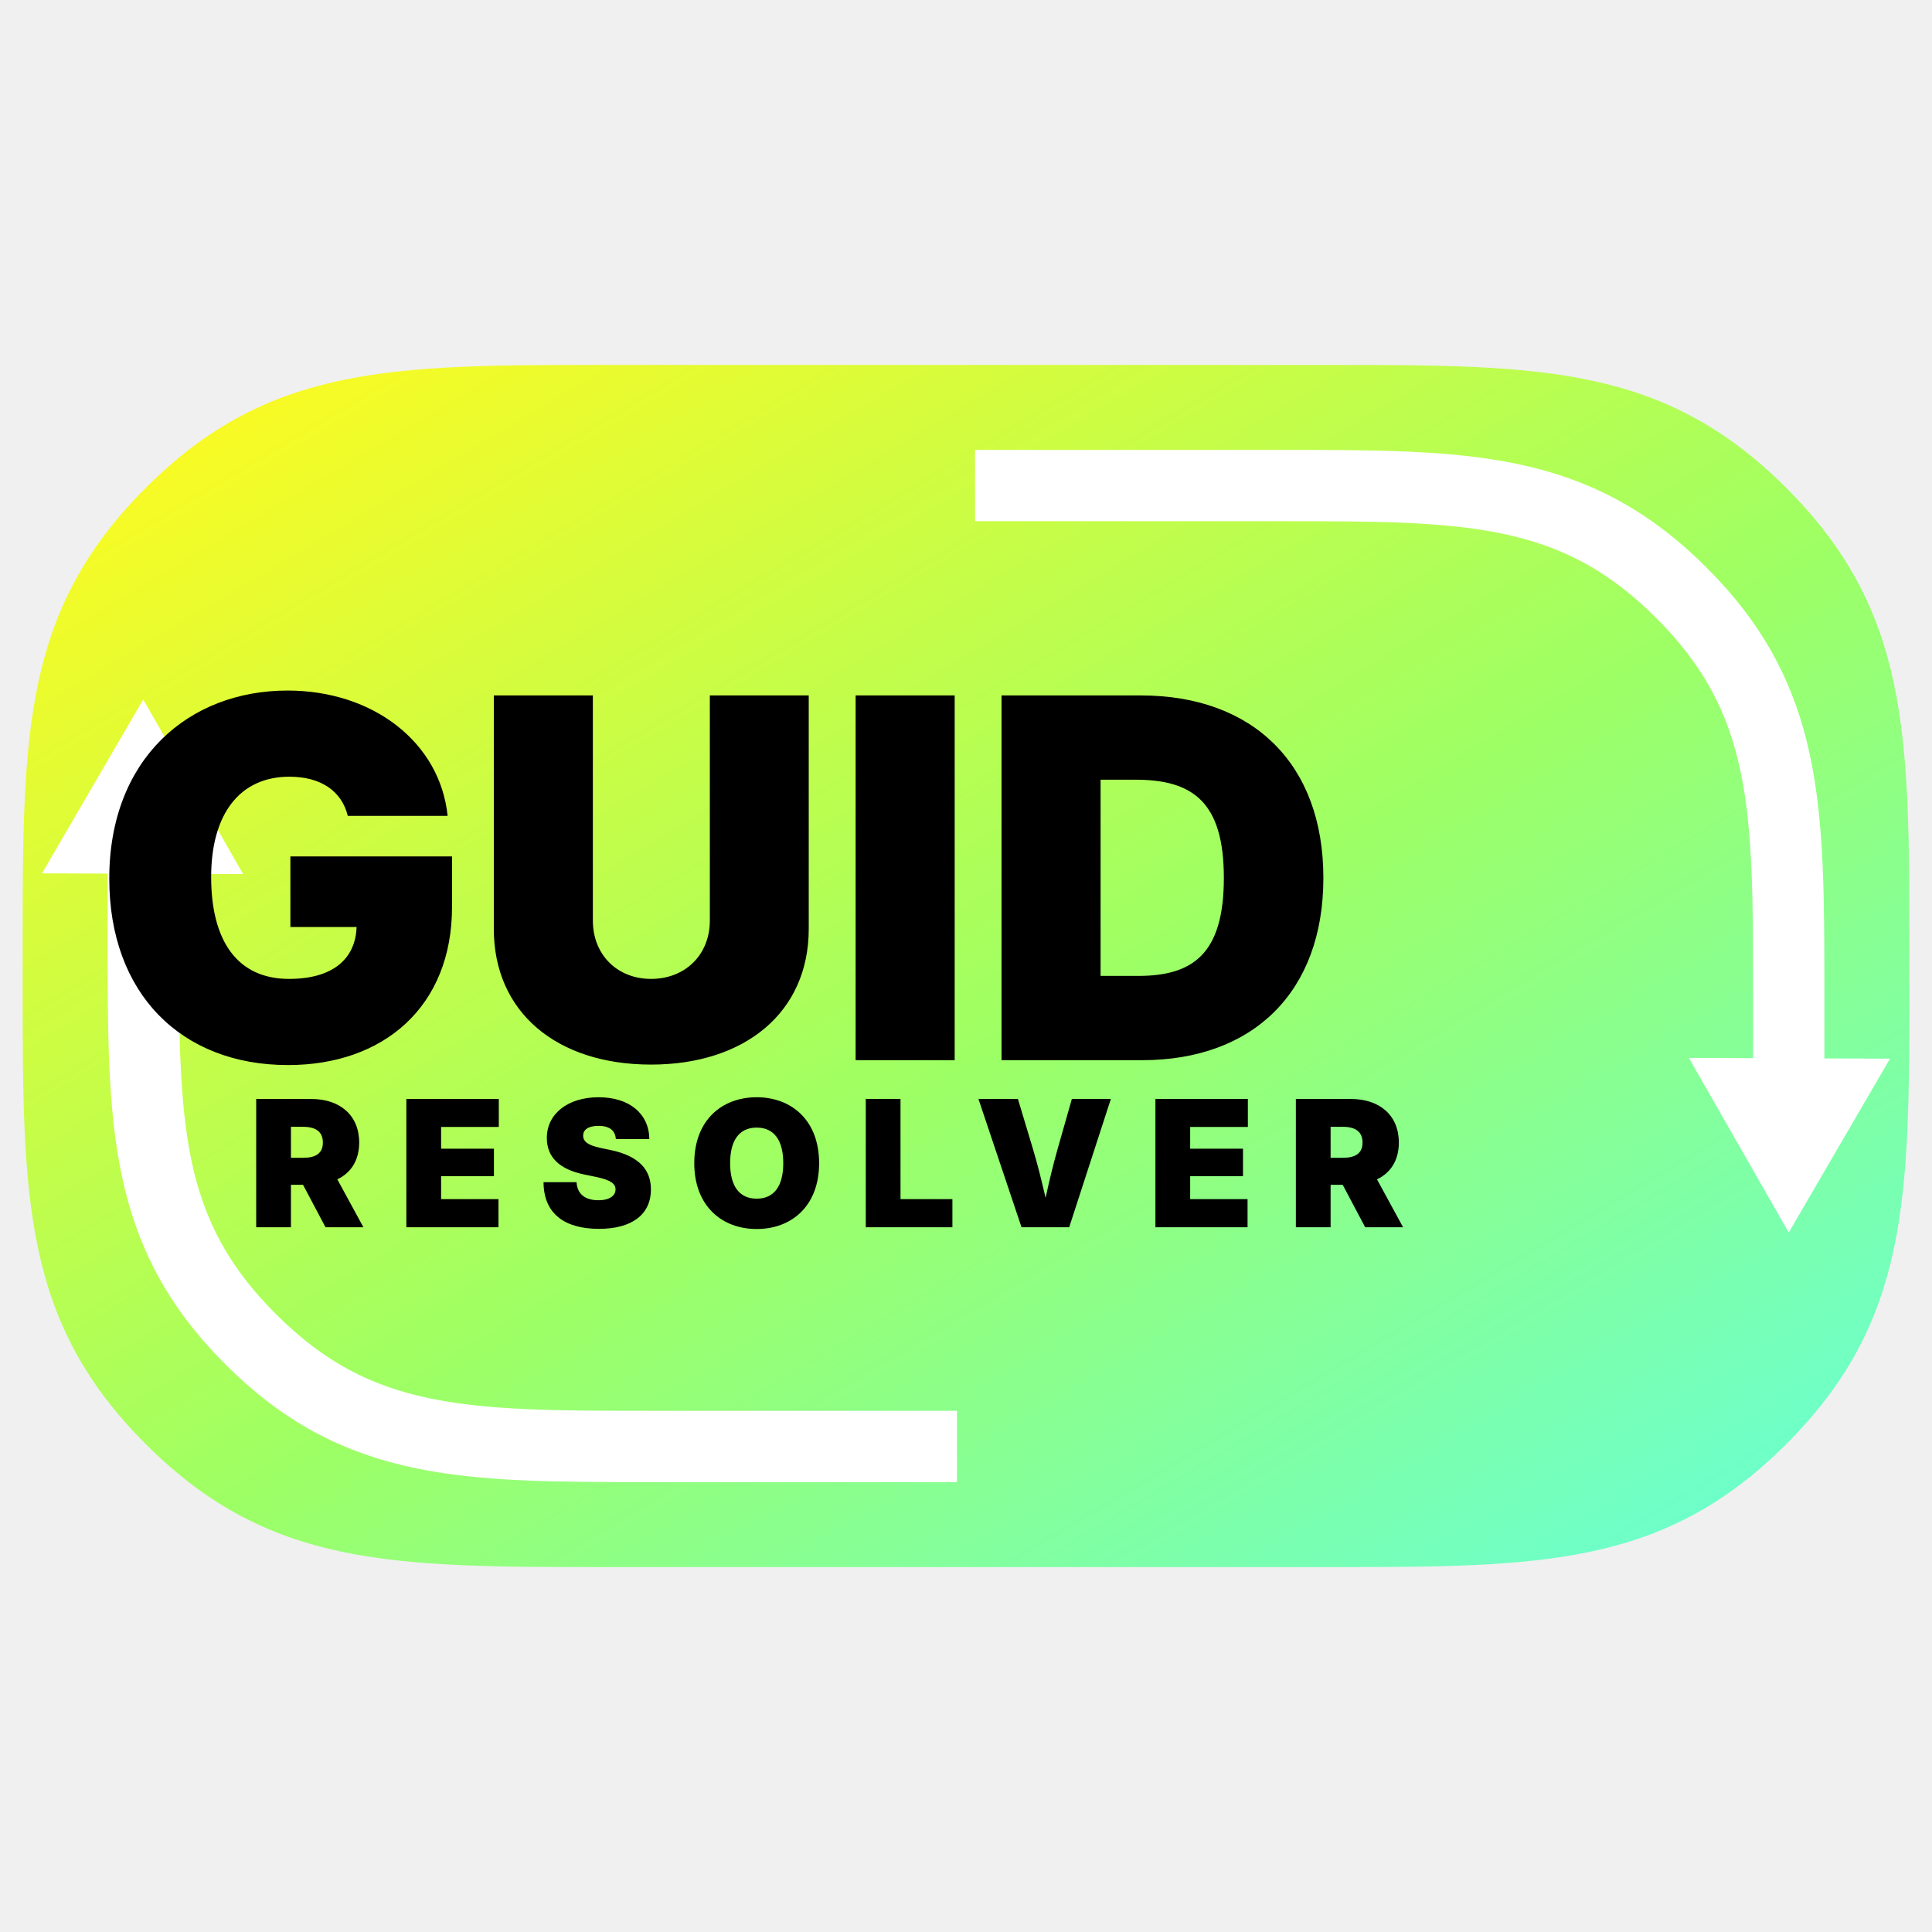
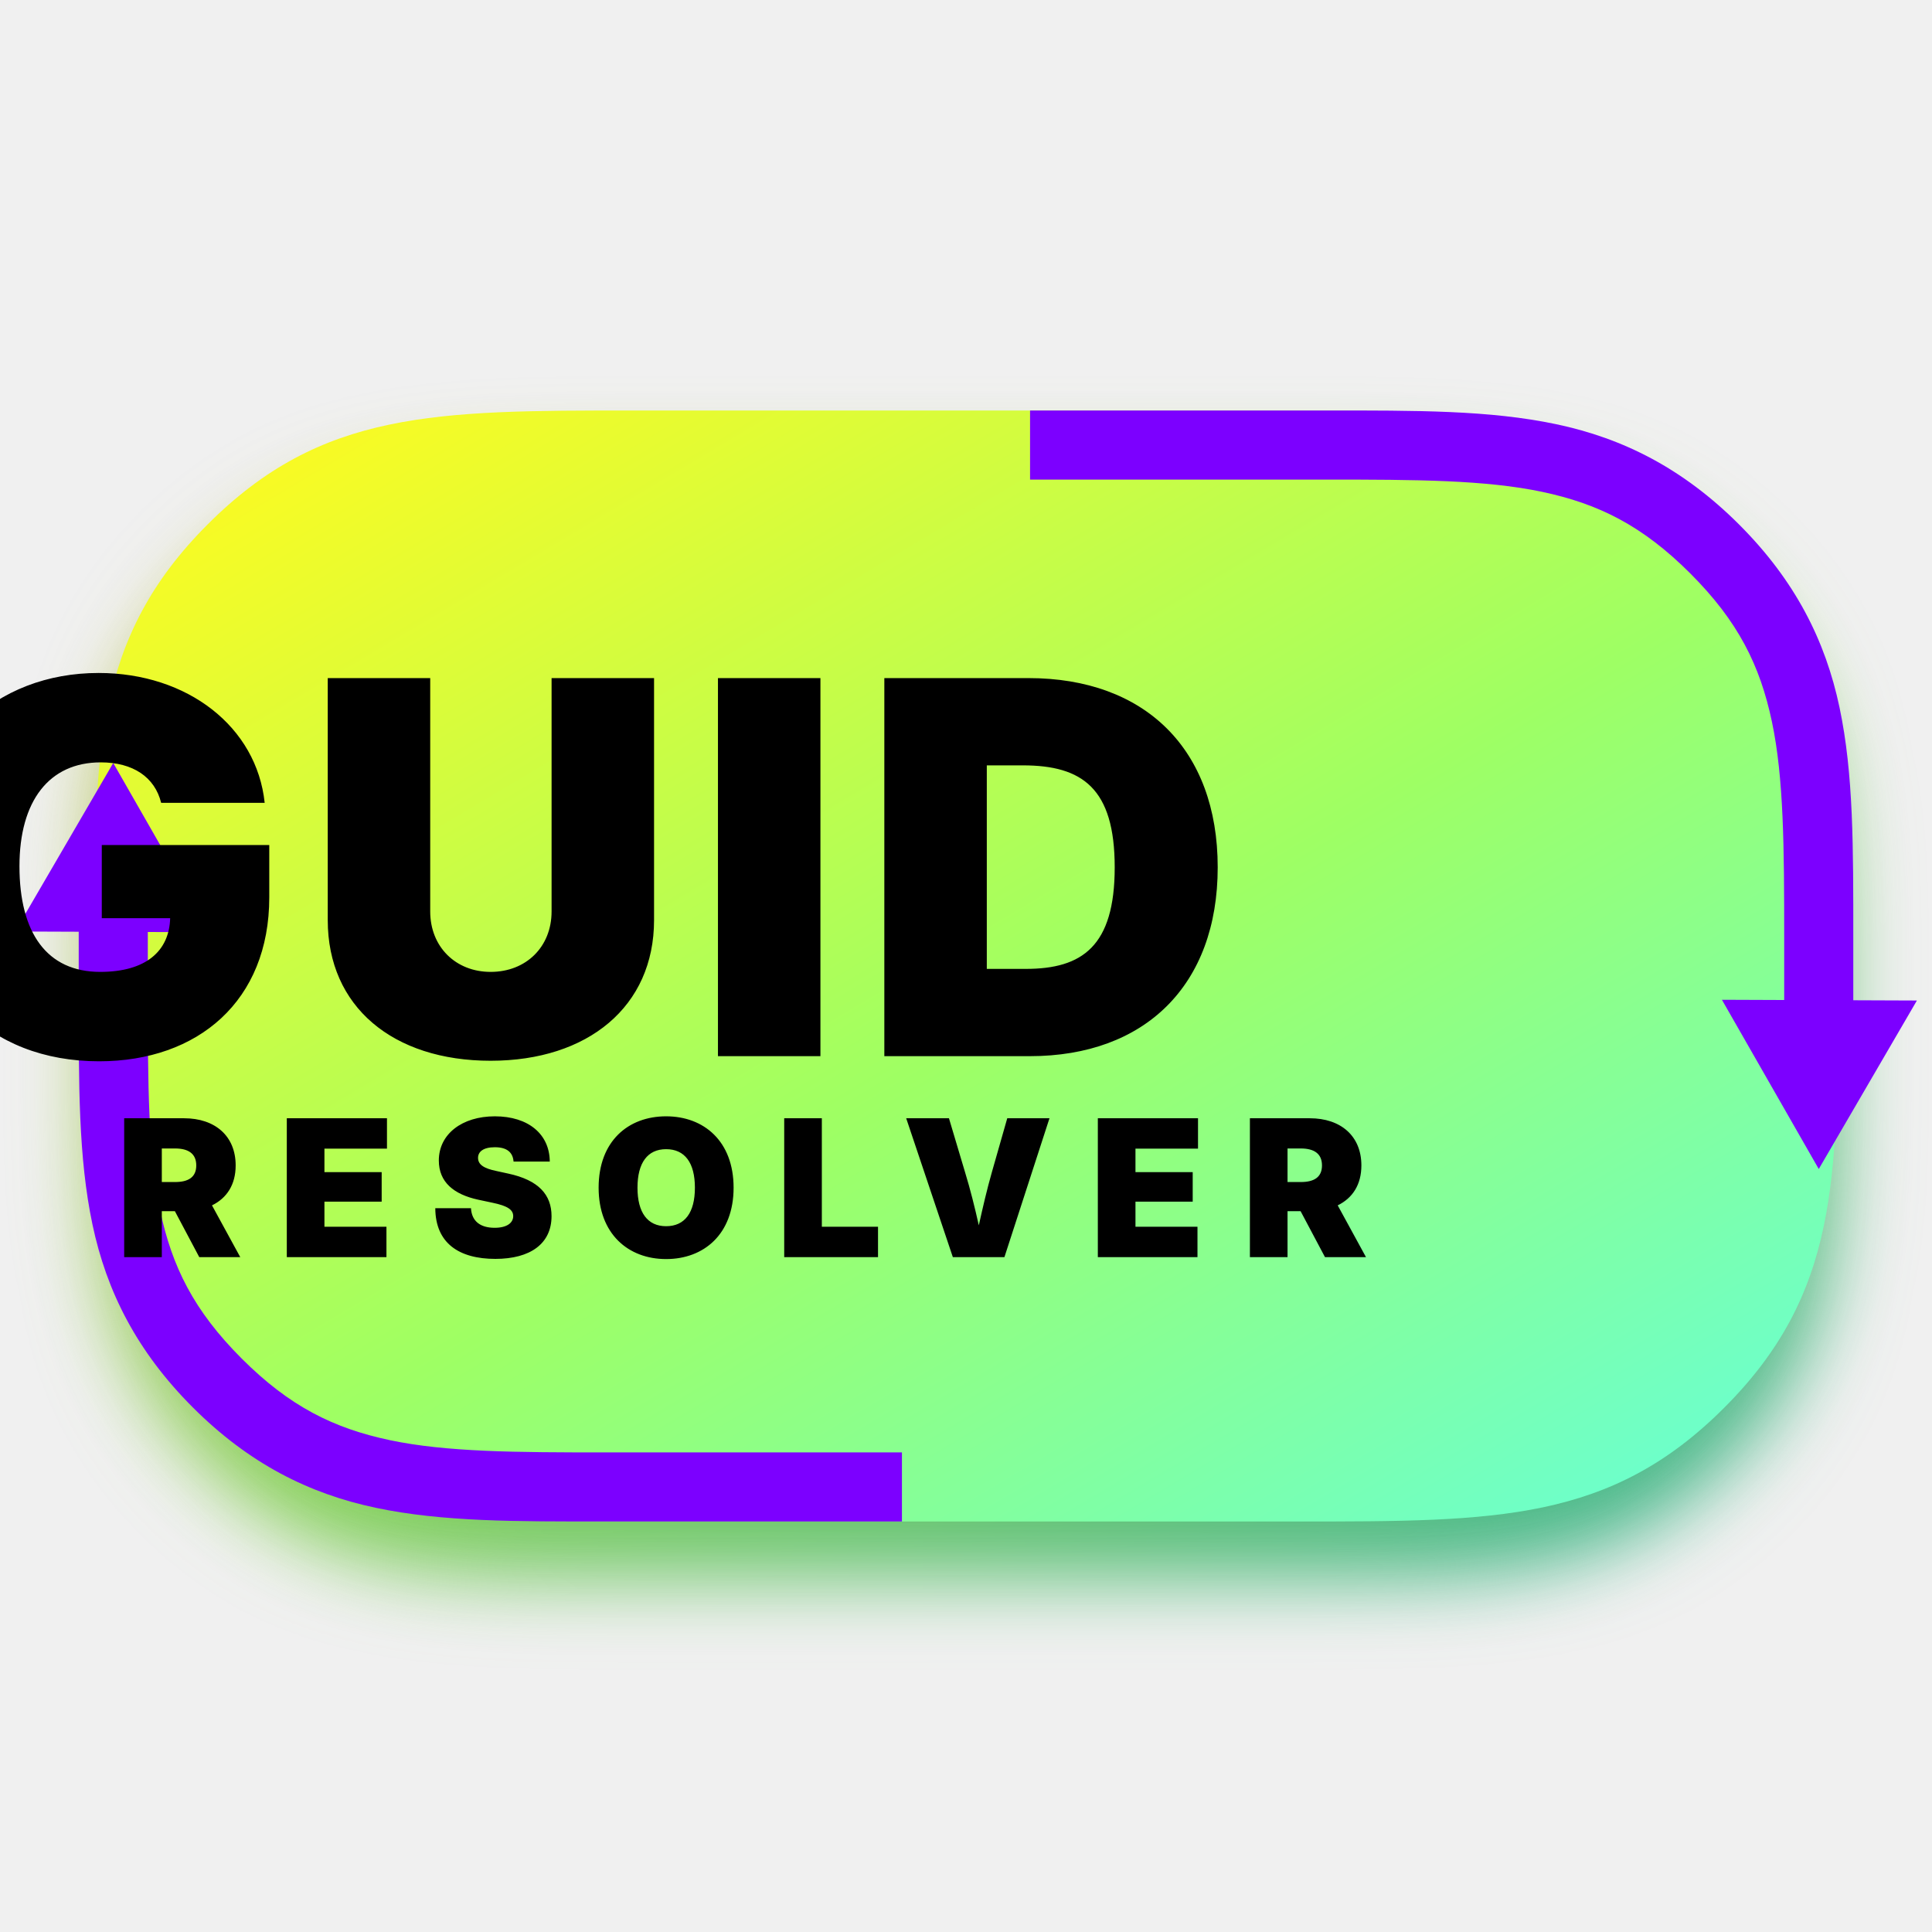
<svg xmlns="http://www.w3.org/2000/svg" xmlns:xlink="http://www.w3.org/1999/xlink" version="1.1" id="Logo" x="0" y="0" viewBox="0 0 192 192" xml:space="preserve" width="128" height="128">
  <defs id="defs17">
+     <linearGradient id="linearGradient34">
+       <stop style="stop-color:#93901b;stop-opacity:1;" offset="0" id="stop32" />
+       <stop style="stop-color:#56a02a;stop-opacity:1;" offset="0.509" id="stop33" />
+       <stop style="stop-color:#066f5c;stop-opacity:1;" offset="1" id="stop34" />
+     </linearGradient>
+     <linearGradient id="linearGradient31">
+       <stop style="stop-color:#b4b120;stop-opacity:1;" offset="0" id="stop29" />
+       <stop style="stop-color:#6cc934;stop-opacity:1;" offset="0.509" id="stop30" />
+       <stop style="stop-color:#07a285;stop-opacity:1;" offset="1" id="stop31" />
+     </linearGradient>
    <linearGradient id="linearGradient1">
      <stop style="stop-color:#fffa1f;stop-opacity:1;" offset="0" id="stop1" />
      <stop style="stop-color:#9eff64;stop-opacity:1;" offset="0.509" id="stop3" />
      <stop style="stop-color:#62ffe2;stop-opacity:1;" offset="1" id="stop2" />
    </linearGradient>
-     <linearGradient xlink:href="#linearGradient1" id="linearGradient2" x1="0.165" y1="199.968" x2="76.94" y2="328.822" gradientUnits="userSpaceOnUse" gradientTransform="matrix(1.293813,0,0,1.293813,41.55586,-236.6094)" />
+     <linearGradient xlink:href="#linearGradient1" id="linearGradient2" x1="0.165" y1="199.968" x2="76.94" y2="328.822" gradientUnits="userSpaceOnUse" gradientTransform="matrix(1.23364,0,0,1.23364,44.08797,-221.1402)" />
+     <linearGradient xlink:href="#linearGradient1" id="linearGradient28" gradientUnits="userSpaceOnUse" gradientTransform="matrix(1.23364,0,0,1.23364,44.08797,-221.1402)" x1="0.165" y1="199.968" x2="76.94" y2="328.822" />
+     <filter style="color-interpolation-filters:sRGB" id="filter29" x="-0.052" y="-0.082" width="1.105" height="1.165">
+       <feGaussianBlur stdDeviation="3.91" id="feGaussianBlur29" />
+     </filter>
+     <linearGradient xlink:href="#linearGradient31" id="linearGradient29" gradientUnits="userSpaceOnUse" gradientTransform="matrix(1.23364,0,0,1.23364,44.08797,-215.2912)" x1="0.165" y1="199.968" x2="76.94" y2="328.822" />
+     <filter style="color-interpolation-filters:sRGB" id="filter29-5" x="-0.052" y="-0.082" width="1.105" height="1.165">
+       <feGaussianBlur stdDeviation="3.91" id="feGaussianBlur29-2" />
+     </filter>
+     <linearGradient xlink:href="#linearGradient34" id="linearGradient32" gradientUnits="userSpaceOnUse" gradientTransform="matrix(1.23364,0,0,1.23364,44.08797,-215.2912)" x1="0.165" y1="199.968" x2="76.94" y2="328.822" />
  </defs>
  <style id="style2">.st0{fill:#4c4c4c}</style>
-   <path d="m 60.192,155.734 c -21.265,0 -33.49,0 -45.716,-12.226 C 2.25,131.283 2.25,119.057 2.25,97.792 v -3.585 c 0,-21.265 0,-33.49 12.226,-45.716 C 26.701,36.266 38.927,36.266 60.192,36.266 h 71.616 c 21.265,0 33.49,0 45.716,12.226 C 189.75,60.717 189.75,72.943 189.75,94.208 v 3.585 c 0,21.265 0,33.49 -12.226,45.716 -12.226,12.226 -24.451,12.226 -45.716,12.226 z" id="Rectangle 7" style="fill:url(#linearGradient2);fill-opacity:1;fill-rule:evenodd;stroke:none;stroke-width:1.562" />
-   <g id="g4" transform="translate(0,-34.01575)">
-     <g id="g3" transform="matrix(1.221959,0,0,1.221959,44.57953,-218.1372)" style="stroke:#ffffff;stroke-opacity:1">
-       <path d="M 41.346,323.987 H 16.524 c -15.177,0 -23.902,0 -32.628,-8.726 -8.726,-8.726 -8.726,-17.451 -8.726,-32.628 v -11.676" id="path1" style="fill:none;fill-opacity:1;fill-rule:evenodd;stroke:#ffffff;stroke-width:5.797;stroke-dasharray:none;stroke-opacity:1" />
+   <g id="g2" transform="matrix(0.9692613,0,0,0.9692613,2.950858,2.950563)">
+     <path d="m 61.857,158.805 c -20.276,0 -31.933,0 -43.59,-11.657 C 6.61,135.491 6.61,123.834 6.61,103.558 v -3.418 c 0,-20.276 0,-31.933 11.657,-43.59 C 29.924,44.893 41.582,44.893 61.857,44.893 H 130.143 c 20.276,0 31.933,0 43.59,11.657 11.657,11.657 11.657,23.314 11.657,43.59 v 3.418 c 0,20.276 0,31.933 -11.657,43.59 -11.657,11.657 -23.314,11.657 -43.59,11.657 z" id="path29" style="opacity:0.808;fill:url(#linearGradient29);fill-opacity:1;fill-rule:evenodd;stroke:none;stroke-width:1.49;filter:url(#filter29)" />
+     <path d="m 61.857,152.956 c -20.276,0 -31.933,0 -43.59,-11.657 C 6.61,129.642 6.61,117.985 6.61,97.709 v -3.418 c 0,-20.276 0,-31.933 11.657,-43.59 C 29.924,39.044 41.582,39.044 61.857,39.044 H 130.143 c 20.276,0 31.933,0 43.59,11.657 11.657,11.657 11.657,23.314 11.657,43.59 v 3.418 c 0,20.276 0,31.933 -11.657,43.59 -11.657,11.657 -23.314,11.657 -43.59,11.657 z" id="Rectangle 7" style="fill:url(#linearGradient2);fill-opacity:1;fill-rule:evenodd;stroke:none;stroke-width:1.49" />
+     <use x="0" y="0" xlink:href="#g9" id="use15" transform="rotate(180,96.00006,96.00036)" />
+     <g id="g9" transform="rotate(180,98.83464,110.1732)" style="fill:#7c00ff;fill-opacity:1">
+       <g id="g8" transform="matrix(1.221959,0,0,1.221959,44.57953,-218.1372)" style="fill:#7c00ff;fill-opacity:1;stroke:#ffffff;stroke-opacity:1">
+         <path style="baseline-shift:baseline;display:inline;overflow:visible;opacity:1;vector-effect:none;fill:#7c00ff;fill-opacity:1;fill-rule:evenodd;stroke:none;enable-background:accumulate;stop-color:#000000;stop-opacity:1" d="m -27.729,270.957 v 11.676 c 0,7.588 -0.03,13.721 1.154,19.332 1.184,5.611 3.716,10.641 8.42,15.346 4.704,4.704 9.735,7.238 15.346,8.422 5.611,1.184 11.744,1.152 19.332,1.152 h 24.822 v -5.797 H 16.523 c -7.588,0 -13.407,-0.03 -18.135,-1.027 -4.728,-0.998 -8.422,-2.828 -12.443,-6.85 -4.021,-4.021 -5.85,-7.716 -6.848,-12.443 -0.998,-4.728 -1.029,-10.546 -1.029,-18.135 v -11.676 z" id="path8" />
+       </g>
+       <path style="fill:#7c00ff;fill-opacity:1;stroke:none;stroke-width:5.797;stroke-linejoin:miter;stroke-dasharray:none;stroke-opacity:1" id="path9" d="m -38.677,204.192 -18.691,-0.071 -18.691,-0.071 9.407,-16.152 9.407,-16.152 9.284,16.223 z" transform="matrix(0.5348204,0,0,0.5348204,44.85059,11.67746)" />
    </g>
-     <path style="fill:#ffffff;fill-opacity:1;stroke:none;stroke-width:5.797;stroke-linejoin:miter;stroke-dasharray:none;stroke-opacity:1" id="path3" d="m -38.677,204.192 -18.691,-0.071 -18.691,-0.071 9.407,-16.152 9.407,-16.152 9.284,16.223 z" transform="matrix(0.5348204,0,0,0.5348204,44.85059,11.67746)" />
+     <g id="g1" transform="matrix(1.159281,0,0,1.159281,-15.29088,-15.27511)">
+       <text xml:space="preserve" style="font-style:normal;font-variant:normal;font-weight:900;font-stretch:normal;font-size:45.972px;font-family:Inter;-inkscape-font-specification:'Inter Heavy';text-align:center;letter-spacing:1.335px;text-anchor:middle;fill:#000000;fill-opacity:1;stroke:none;stroke-width:7.24;stroke-linejoin:round" x="96" y="103.961" id="text1">
+         <tspan id="tspan1" style="font-style:normal;font-variant:normal;font-weight:900;font-stretch:normal;font-family:Inter;-inkscape-font-specification:'Inter Heavy';letter-spacing:1.335px;fill:#000000;fill-opacity:1;stroke:none;stroke-width:7.24" x="96.667" y="103.961" dx="0 -1.014">GUID</tspan>
+       </text>
+       <text xml:space="preserve" style="font-style:normal;font-variant:normal;font-weight:900;font-stretch:normal;font-size:16.889px;font-family:Inter;-inkscape-font-specification:'Inter Heavy';text-align:center;letter-spacing:3.1px;text-anchor:middle;fill:#000000;fill-opacity:1;stroke:none;stroke-width:2.66;stroke-linejoin:round" x="95.698" y="121.735" id="text10">
+         <tspan id="tspan10" style="font-style:normal;font-variant:normal;font-weight:900;font-stretch:normal;font-family:Inter;-inkscape-font-specification:'Inter Heavy';letter-spacing:3.1px;fill:#000000;fill-opacity:1;stroke:none;stroke-width:2.66" x="97.247" y="121.735">RESOLVER</tspan>
+       </text>
+     </g>
  </g>
-   <g id="g9" transform="rotate(180,96,113.0079)">
-     <g id="g8" transform="matrix(1.221959,0,0,1.221959,44.57953,-218.1372)" style="stroke:#ffffff;stroke-opacity:1">
-       <path d="M 41.346,323.987 H 16.524 c -15.177,0 -23.902,0 -32.628,-8.726 -8.726,-8.726 -8.726,-17.451 -8.726,-32.628 v -11.676" id="path8" style="fill:none;fill-opacity:1;fill-rule:evenodd;stroke:#ffffff;stroke-width:5.797;stroke-dasharray:none;stroke-opacity:1" />
-     </g>
-     <path style="fill:#ffffff;fill-opacity:1;stroke:none;stroke-width:5.797;stroke-linejoin:miter;stroke-dasharray:none;stroke-opacity:1" id="path9" d="m -38.677,204.192 -18.691,-0.071 -18.691,-0.071 9.407,-16.152 9.407,-16.152 9.284,16.223 z" transform="matrix(0.5348204,0,0,0.5348204,44.85059,11.67746)" />
-   </g>
-   <g id="g10" transform="translate(0,3.840786)">
-     <text xml:space="preserve" style="font-style:normal;font-variant:normal;font-weight:900;font-stretch:normal;font-size:49.827px;font-family:Inter;-inkscape-font-specification:'Inter Heavy';text-align:center;text-anchor:middle;fill:#000000;fill-opacity:1;stroke:none;stroke-width:7.847;stroke-linejoin:round" x="96" y="101.522" id="text1">
-       <tspan id="tspan1" style="font-style:normal;font-variant:normal;font-weight:900;font-stretch:normal;font-family:Inter;-inkscape-font-specification:'Inter Heavy';fill:#000000;fill-opacity:1;stroke:none;stroke-width:7.847" x="96" y="101.522" dx="0 -1.099">GUID</tspan>
-     </text>
-     <text xml:space="preserve" style="font-style:normal;font-variant:normal;font-weight:900;font-stretch:normal;font-size:17.526px;font-family:Inter;-inkscape-font-specification:'Inter Heavy';text-align:center;letter-spacing:3.217px;text-anchor:middle;fill:#000000;fill-opacity:1;stroke:none;stroke-width:2.76;stroke-linejoin:round" x="95.701" y="118.127" id="text10">
-       <tspan id="tspan10" style="font-style:normal;font-variant:normal;font-weight:900;font-stretch:normal;font-family:Inter;-inkscape-font-specification:'Inter Heavy';letter-spacing:3.217px;fill:#000000;fill-opacity:1;stroke:none;stroke-width:2.76" x="97.31" y="118.127">RESOLVER</tspan>
+   <use x="0" y="0" xlink:href="#g2" id="use2" transform="matrix(0.5,0,0,0.5,-4.169479,216.0388)" />
+   <use x="0" y="0" xlink:href="#g2" id="use2-8" transform="matrix(0.376,0,0,0.376,101.1413,215.218)" />
+   <g id="use24" transform="matrix(0.2461616,0,0,0.2461616,99.48444,297.8836)">
+     <path d="m 61.857,158.805 c -20.276,0 -31.933,0 -43.59,-11.657 C 6.61,135.491 6.61,123.834 6.61,103.558 v -3.418 c 0,-20.276 0,-31.933 11.657,-43.59 C 29.924,44.893 41.582,44.893 61.857,44.893 H 130.143 c 20.276,0 31.933,0 43.59,11.657 11.657,11.657 11.657,23.314 11.657,43.59 v 3.418 c 0,20.276 0,31.933 -11.657,43.59 -11.657,11.657 -23.314,11.657 -43.59,11.657 z" id="path29-6" style="opacity:0.808;fill:url(#linearGradient32);fill-opacity:1;fill-rule:evenodd;stroke:none;stroke-width:1.49;filter:url(#filter29-5)" transform="matrix(0.9870631,0,0,0.9870631,0.7709066,1.730331)" />
+     <path d="m 61.857,152.956 c -20.276,0 -31.933,0 -43.59,-11.657 C 6.61,129.642 6.61,117.985 6.61,97.709 v -3.418 c 0,-20.276 0,-31.933 11.657,-43.59 C 29.924,39.044 41.582,39.044 61.857,39.044 H 130.143 c 20.276,0 31.933,0 43.59,11.657 11.657,11.657 11.657,23.314 11.657,43.59 v 3.418 c 0,20.276 0,31.933 -11.657,43.59 -11.657,11.657 -23.314,11.657 -43.59,11.657 z" id="path24" style="fill:url(#linearGradient28);fill-opacity:1;fill-rule:evenodd;stroke:none;stroke-width:1.49" />
+     <use x="0" y="0" xlink:href="#g9" id="use25" transform="rotate(180,96.00006,96.00036)" />
+     <use x="0" y="0" xlink:href="#g9" id="use29" />
+     <text xml:space="preserve" style="font-style:normal;font-variant:normal;font-weight:900;font-stretch:normal;font-size:57.763px;font-family:Inter;-inkscape-font-specification:'Inter Heavy';text-align:center;letter-spacing:3.047px;text-anchor:middle;fill:#000000;fill-opacity:1;stroke:none;stroke-width:9.097;stroke-linejoin:round" x="96" y="117.005" id="text26">
+       <tspan id="tspan26" style="font-style:normal;font-variant:normal;font-weight:900;font-stretch:normal;font-family:Inter;-inkscape-font-specification:'Inter Heavy';letter-spacing:3.047px;fill:#000000;fill-opacity:1;stroke:none;stroke-width:9.097" x="97.523" y="117.005" dx="0 -1.274">GUID</tspan>
    </text>
  </g>
+   <use x="0" y="0" xlink:href="#use24" id="use28" transform="matrix(0.5,0,0,0.5,14.02587,175.8044)" />
</svg>
